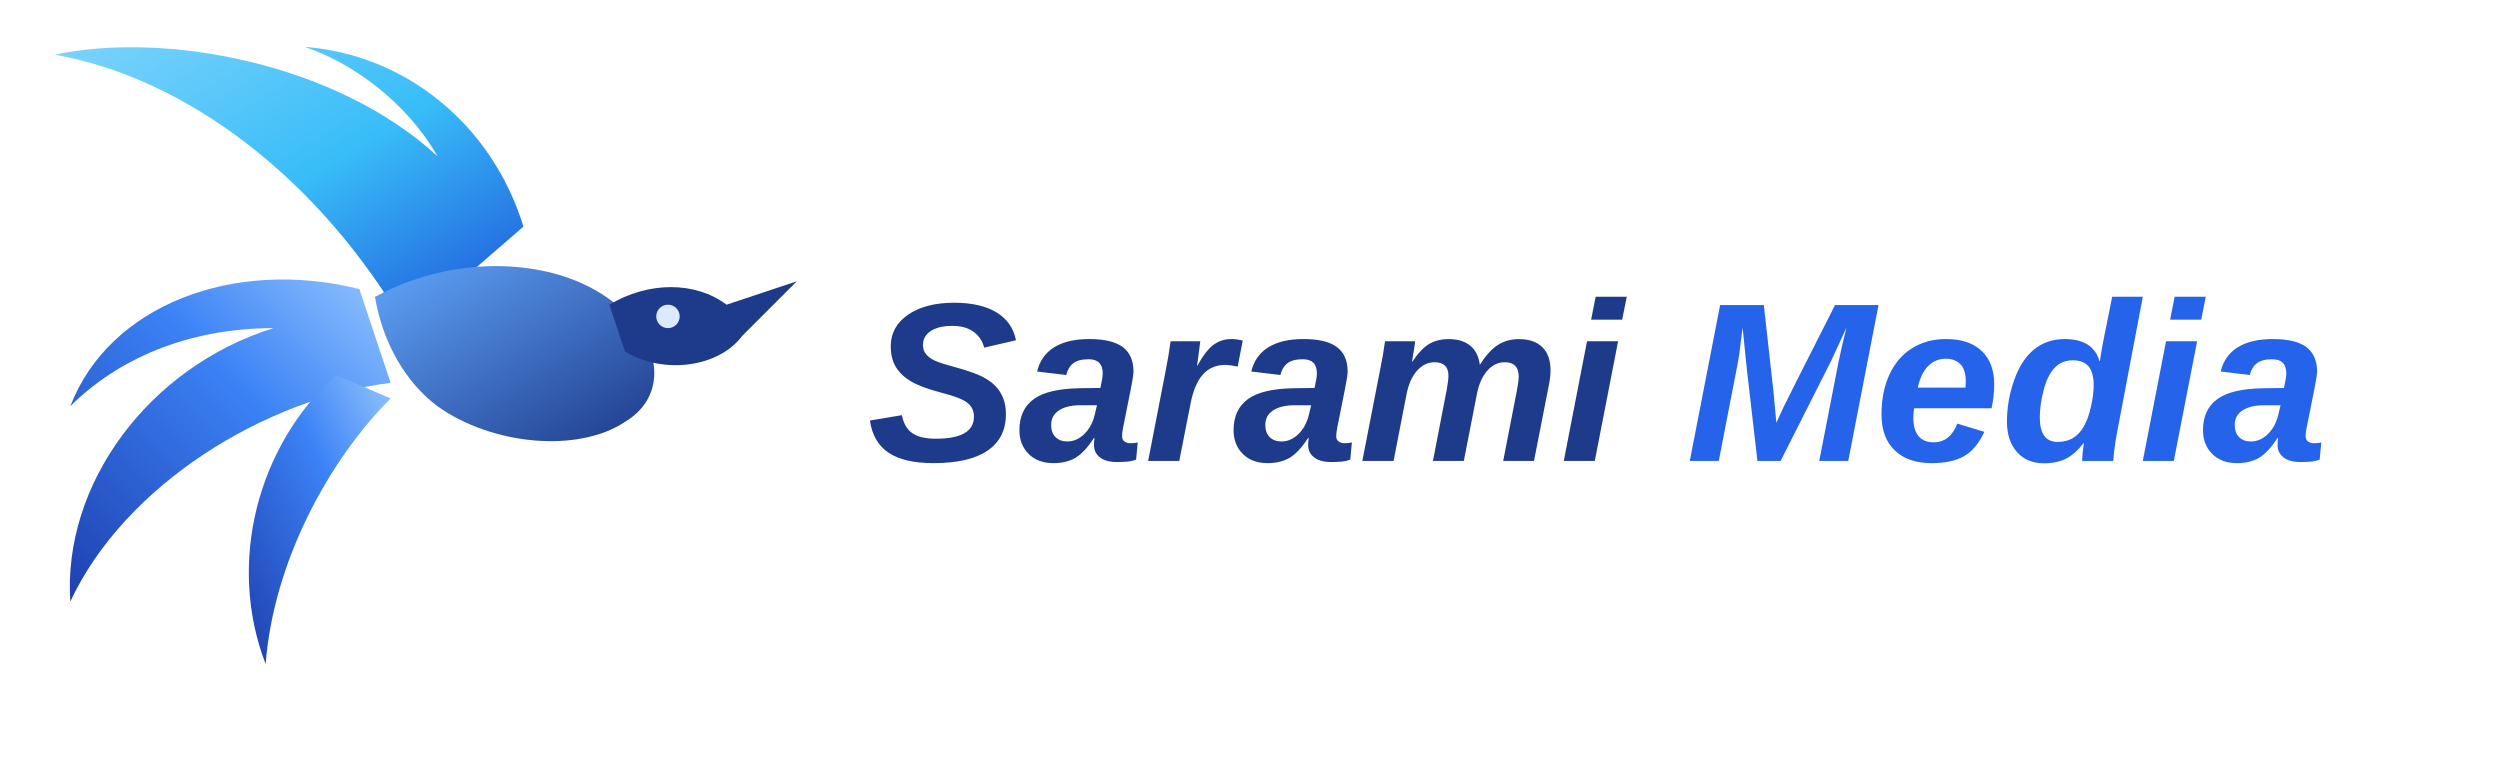
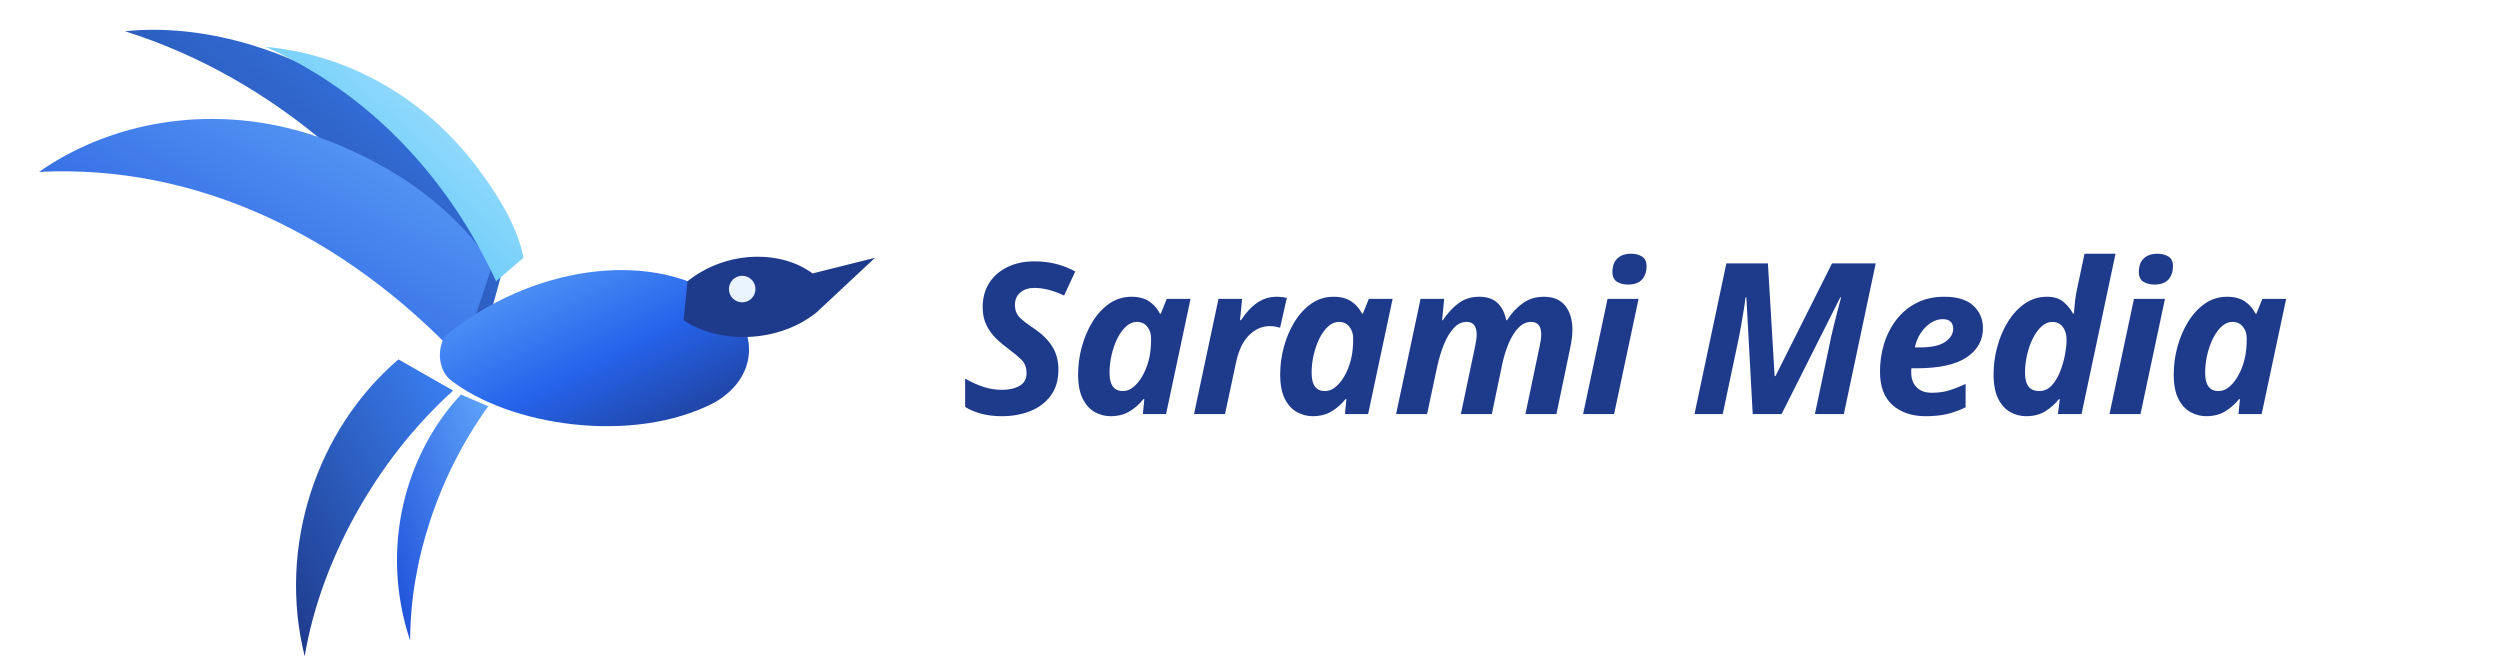
- <svg xmlns="http://www.w3.org/2000/svg" viewBox="0 0 640 200" role="img" aria-label="Sarami Media">
+ <svg xmlns="http://www.w3.org/2000/svg" viewBox="0 0 640 170" role="img" aria-label="Sarami Media">
  <defs>
-     <linearGradient id="wingA" x1="0" y1="0" x2="1" y2="1">
-       <stop offset="0" stop-color="#7dd3fc" />
-       <stop offset="0.5" stop-color="#38bdf8" />
-       <stop offset="1" stop-color="#1d4ed8" />
+     <linearGradient id="gSky" x1="0" y1="1" x2="1" y2="0">
+       <stop offset="0" stop-color="#38bdf8" />
+       <stop offset="1" stop-color="#bae6fd" />
    </linearGradient>
-     <linearGradient id="wingB" x1="0" y1="1" x2="1" y2="0">
-       <stop offset="0" stop-color="#1e40af" />
-       <stop offset="0.6" stop-color="#3b82f6" />
-       <stop offset="1" stop-color="#93c5fd" />
+     <linearGradient id="gMid" x1="0" y1="1" x2="1" y2="0">
+       <stop offset="0" stop-color="#1d4ed8" />
+       <stop offset="1" stop-color="#60a5fa" />
    </linearGradient>
-     <linearGradient id="bodyG" x1="0" y1="0" x2="1" y2="1">
+     <linearGradient id="gDeep" x1="1" y1="0" x2="0" y2="1">
+       <stop offset="0" stop-color="#3b82f6" />
+       <stop offset="1" stop-color="#1e3a8a" />
+     </linearGradient>
+     <linearGradient id="gBody" x1="0" y1="0" x2="1" y2="1">
      <stop offset="0" stop-color="#60a5fa" />
+       <stop offset=".55" stop-color="#2563eb" />
      <stop offset="1" stop-color="#1e3a8a" />
    </linearGradient>
  </defs>
-   <g transform="translate(8,6)">
-     <path fill="url(#wingA)" d="M96 78 C74 40 40 14 6 8 C34 2 78 10 104 34 C96 20 82 10 70 6 C96 8 118 26 126 52 Z" />
-     <path fill="url(#wingB)" d="M92 92 C60 96 24 118 10 148 C8 118 30 88 62 78 C40 78 22 86 10 98 C20 72 52 60 84 68 Z" />
-     <path fill="url(#bodyG)" d="M88 70 C110 58 138 60 152 74 C162 84 162 96 152 102 C140 110 118 108 104 98 C96 92 90 82 88 70 Z" />
-     <path fill="#1e3a8a" d="M148 72 C158 66 170 66 178 72 L196 66 L182 80 C176 88 162 90 152 84 Z" />
-     <circle cx="163" cy="75" r="3" fill="#dbeafe" />
-     <path fill="url(#wingB)" d="M92 96 C76 112 62 138 60 164 C50 138 58 108 78 90 Z" />
+   <g transform="translate(6,2)">
+     <path fill="url(#gDeep)" d="M118 84       C 96 46, 64 18, 26 6       C 45 4, 68 10, 88 24       C 104 35, 116 50, 123 66       Z" />
+     <path fill="url(#gMid)" d="M112 90       C 82 58, 44 40, 4 42       C 24 28, 52 24, 78 34       C 96 41, 111 52, 120 66       Z" />
+     <path fill="url(#gSky)" d="M121 70       C 109 44, 89 22, 62 10       C 84 12, 104 24, 117 42       C 123 50, 127 58, 128 64       Z" />
+     <path fill="url(#gBody)" d="M108 84       C 130 66, 160 62, 178 74       C 188 81, 189 94, 177 101       C 156 112, 124 107, 109 95       C 106 92, 106 87, 108 84       Z" />
+     <path fill="#1e3a8a" d="M170 70       C 180 62, 194 62, 202 68       L 218 64       L 203 78       C 193 86, 178 86, 169 80       Z" />
+     <circle cx="184" cy="72" r="3.4" fill="#eaf4ff" />
+     <path fill="url(#gDeep)" d="M110 98       C 90 116, 76 142, 72 166       C 65 138, 75 108, 96 90       Z" />
+     <path fill="url(#gMid)" d="M119 102       C 106 120, 99 142, 99 162       C 91 138, 98 114, 112 99       Z" />
  </g>
-   <text x="222" y="118" font-family="Poppins, 'Segoe UI', Arial, sans-serif" font-size="58" font-weight="700" font-style="italic" fill="#1e3a8a">Sarami <tspan fill="#2563eb">Media</tspan>
-   </text>
+   <text x="246" y="106" font-family="'Segoe UI', 'Trebuchet MS', Verdana, sans-serif" font-size="54" font-weight="700" font-style="italic" letter-spacing="-1" fill="#1e3a8a">Sarami Media</text>
</svg>
